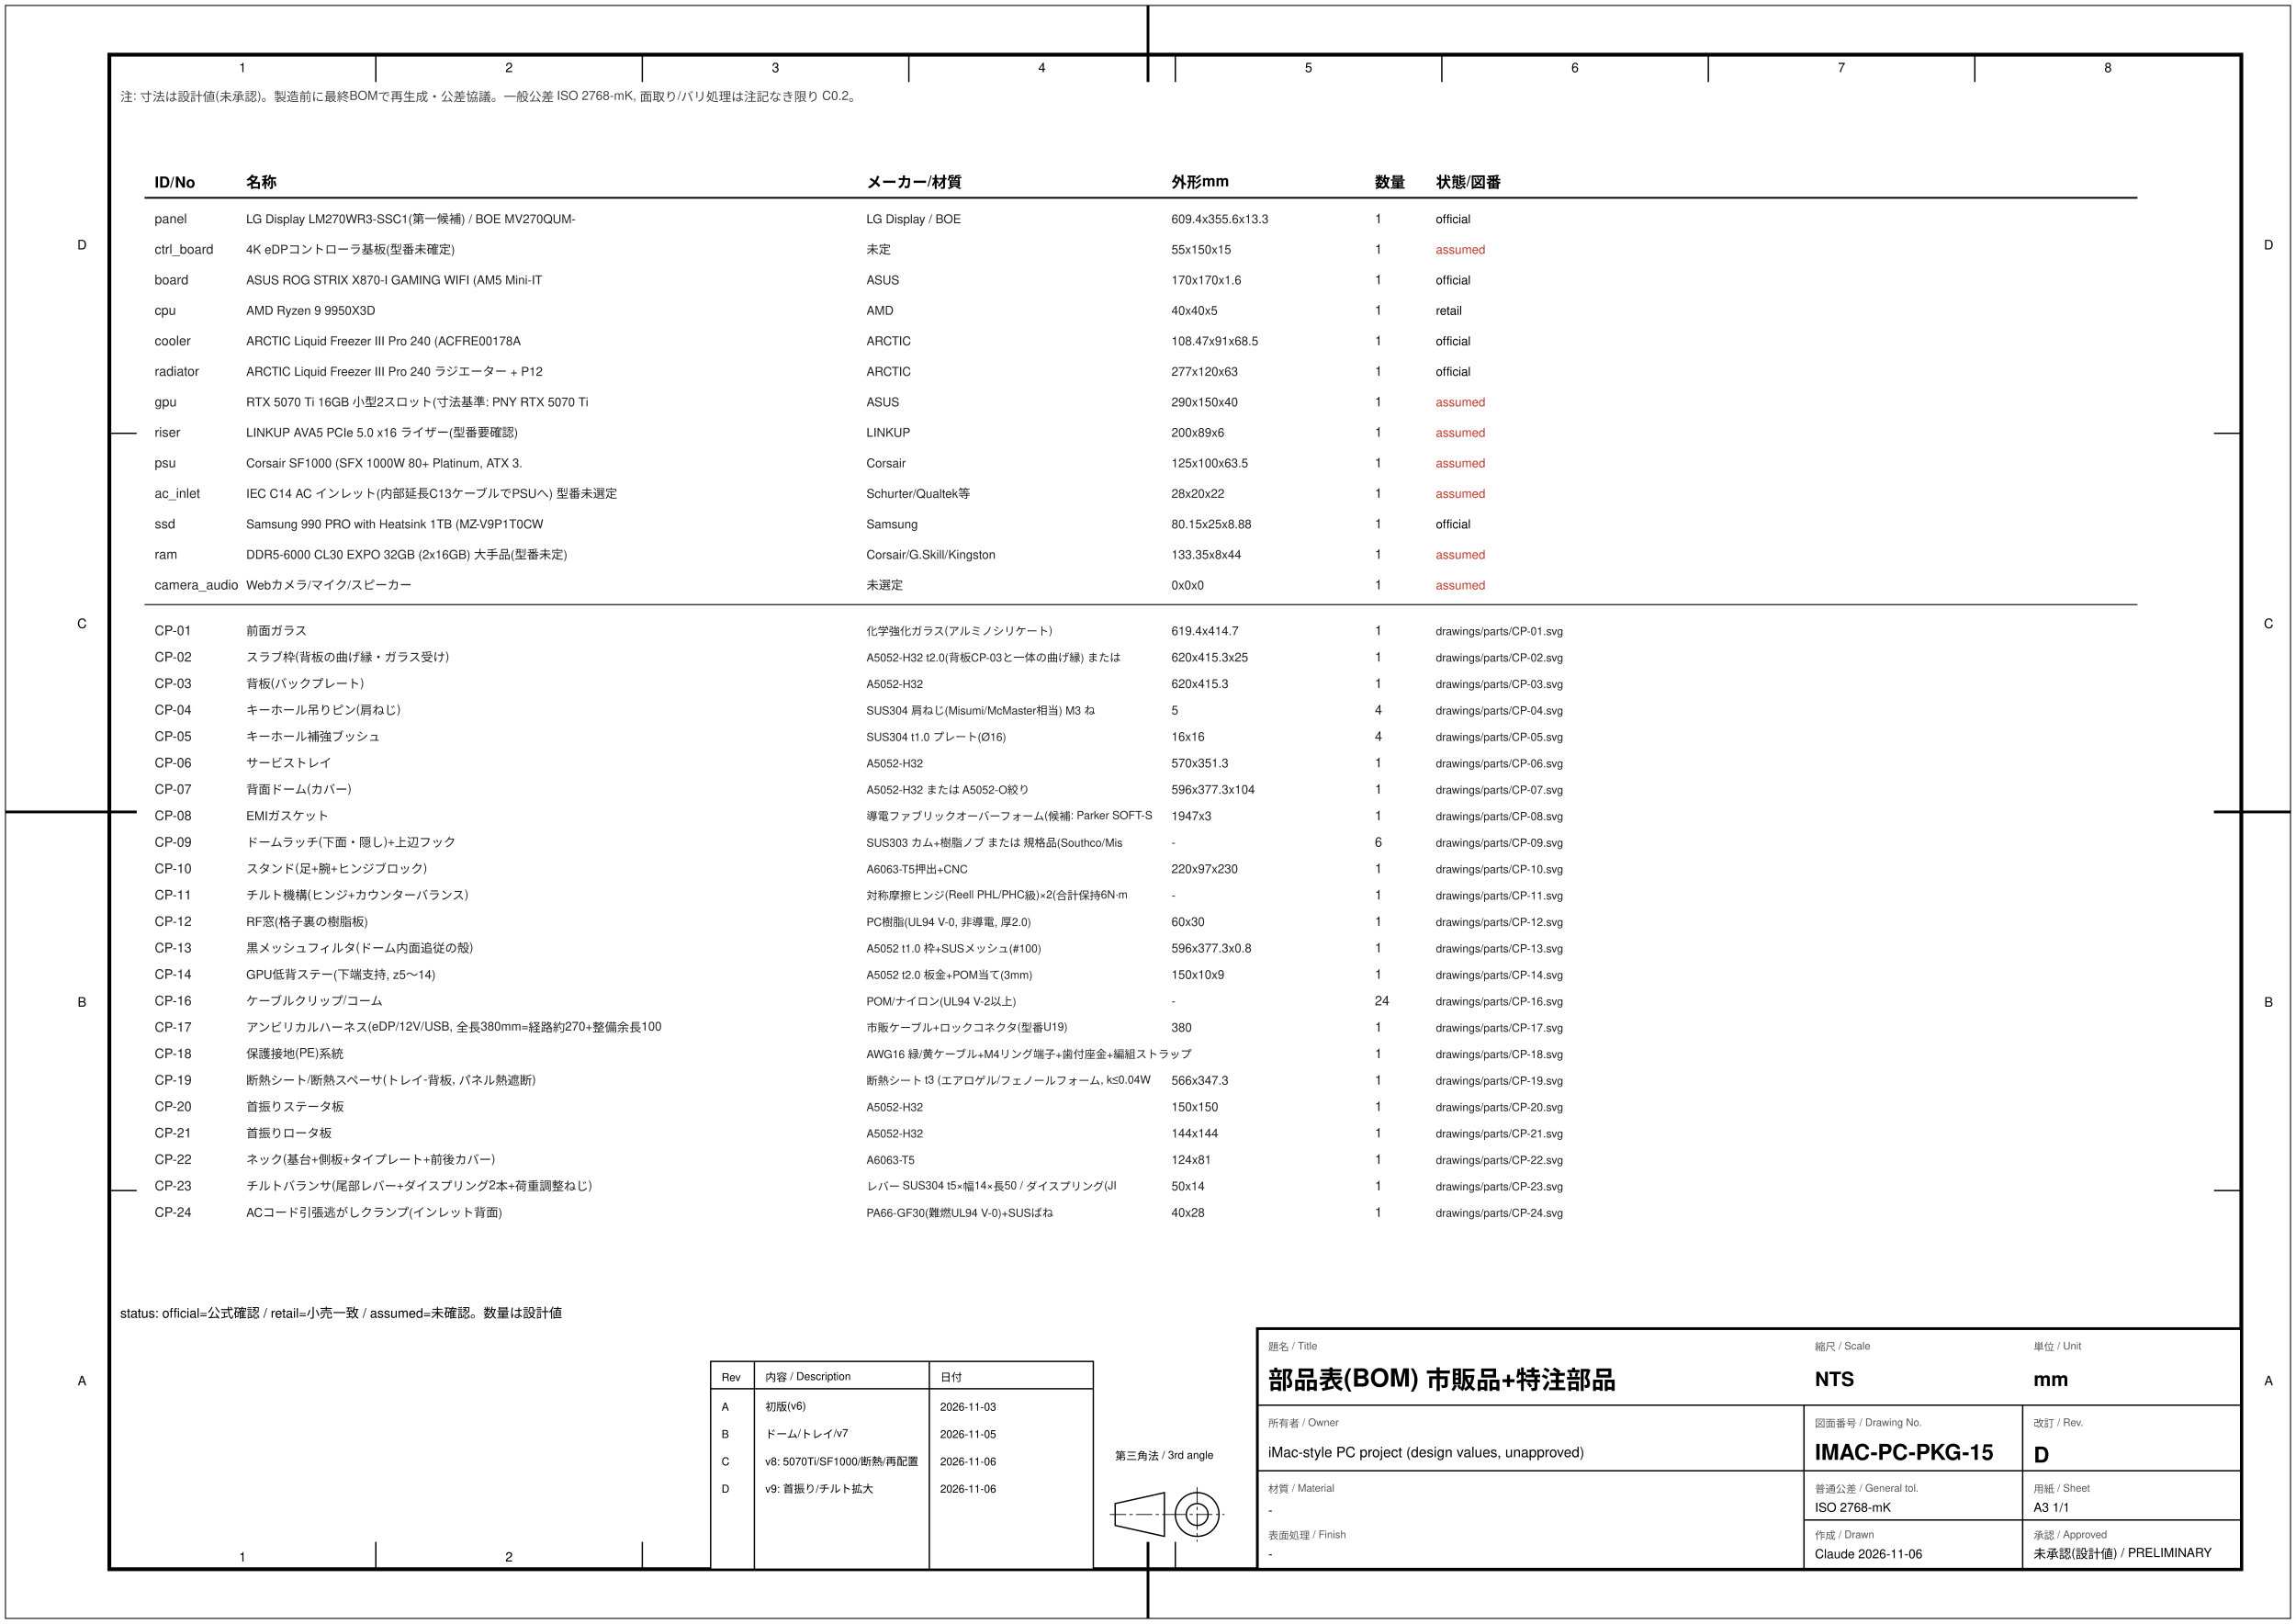
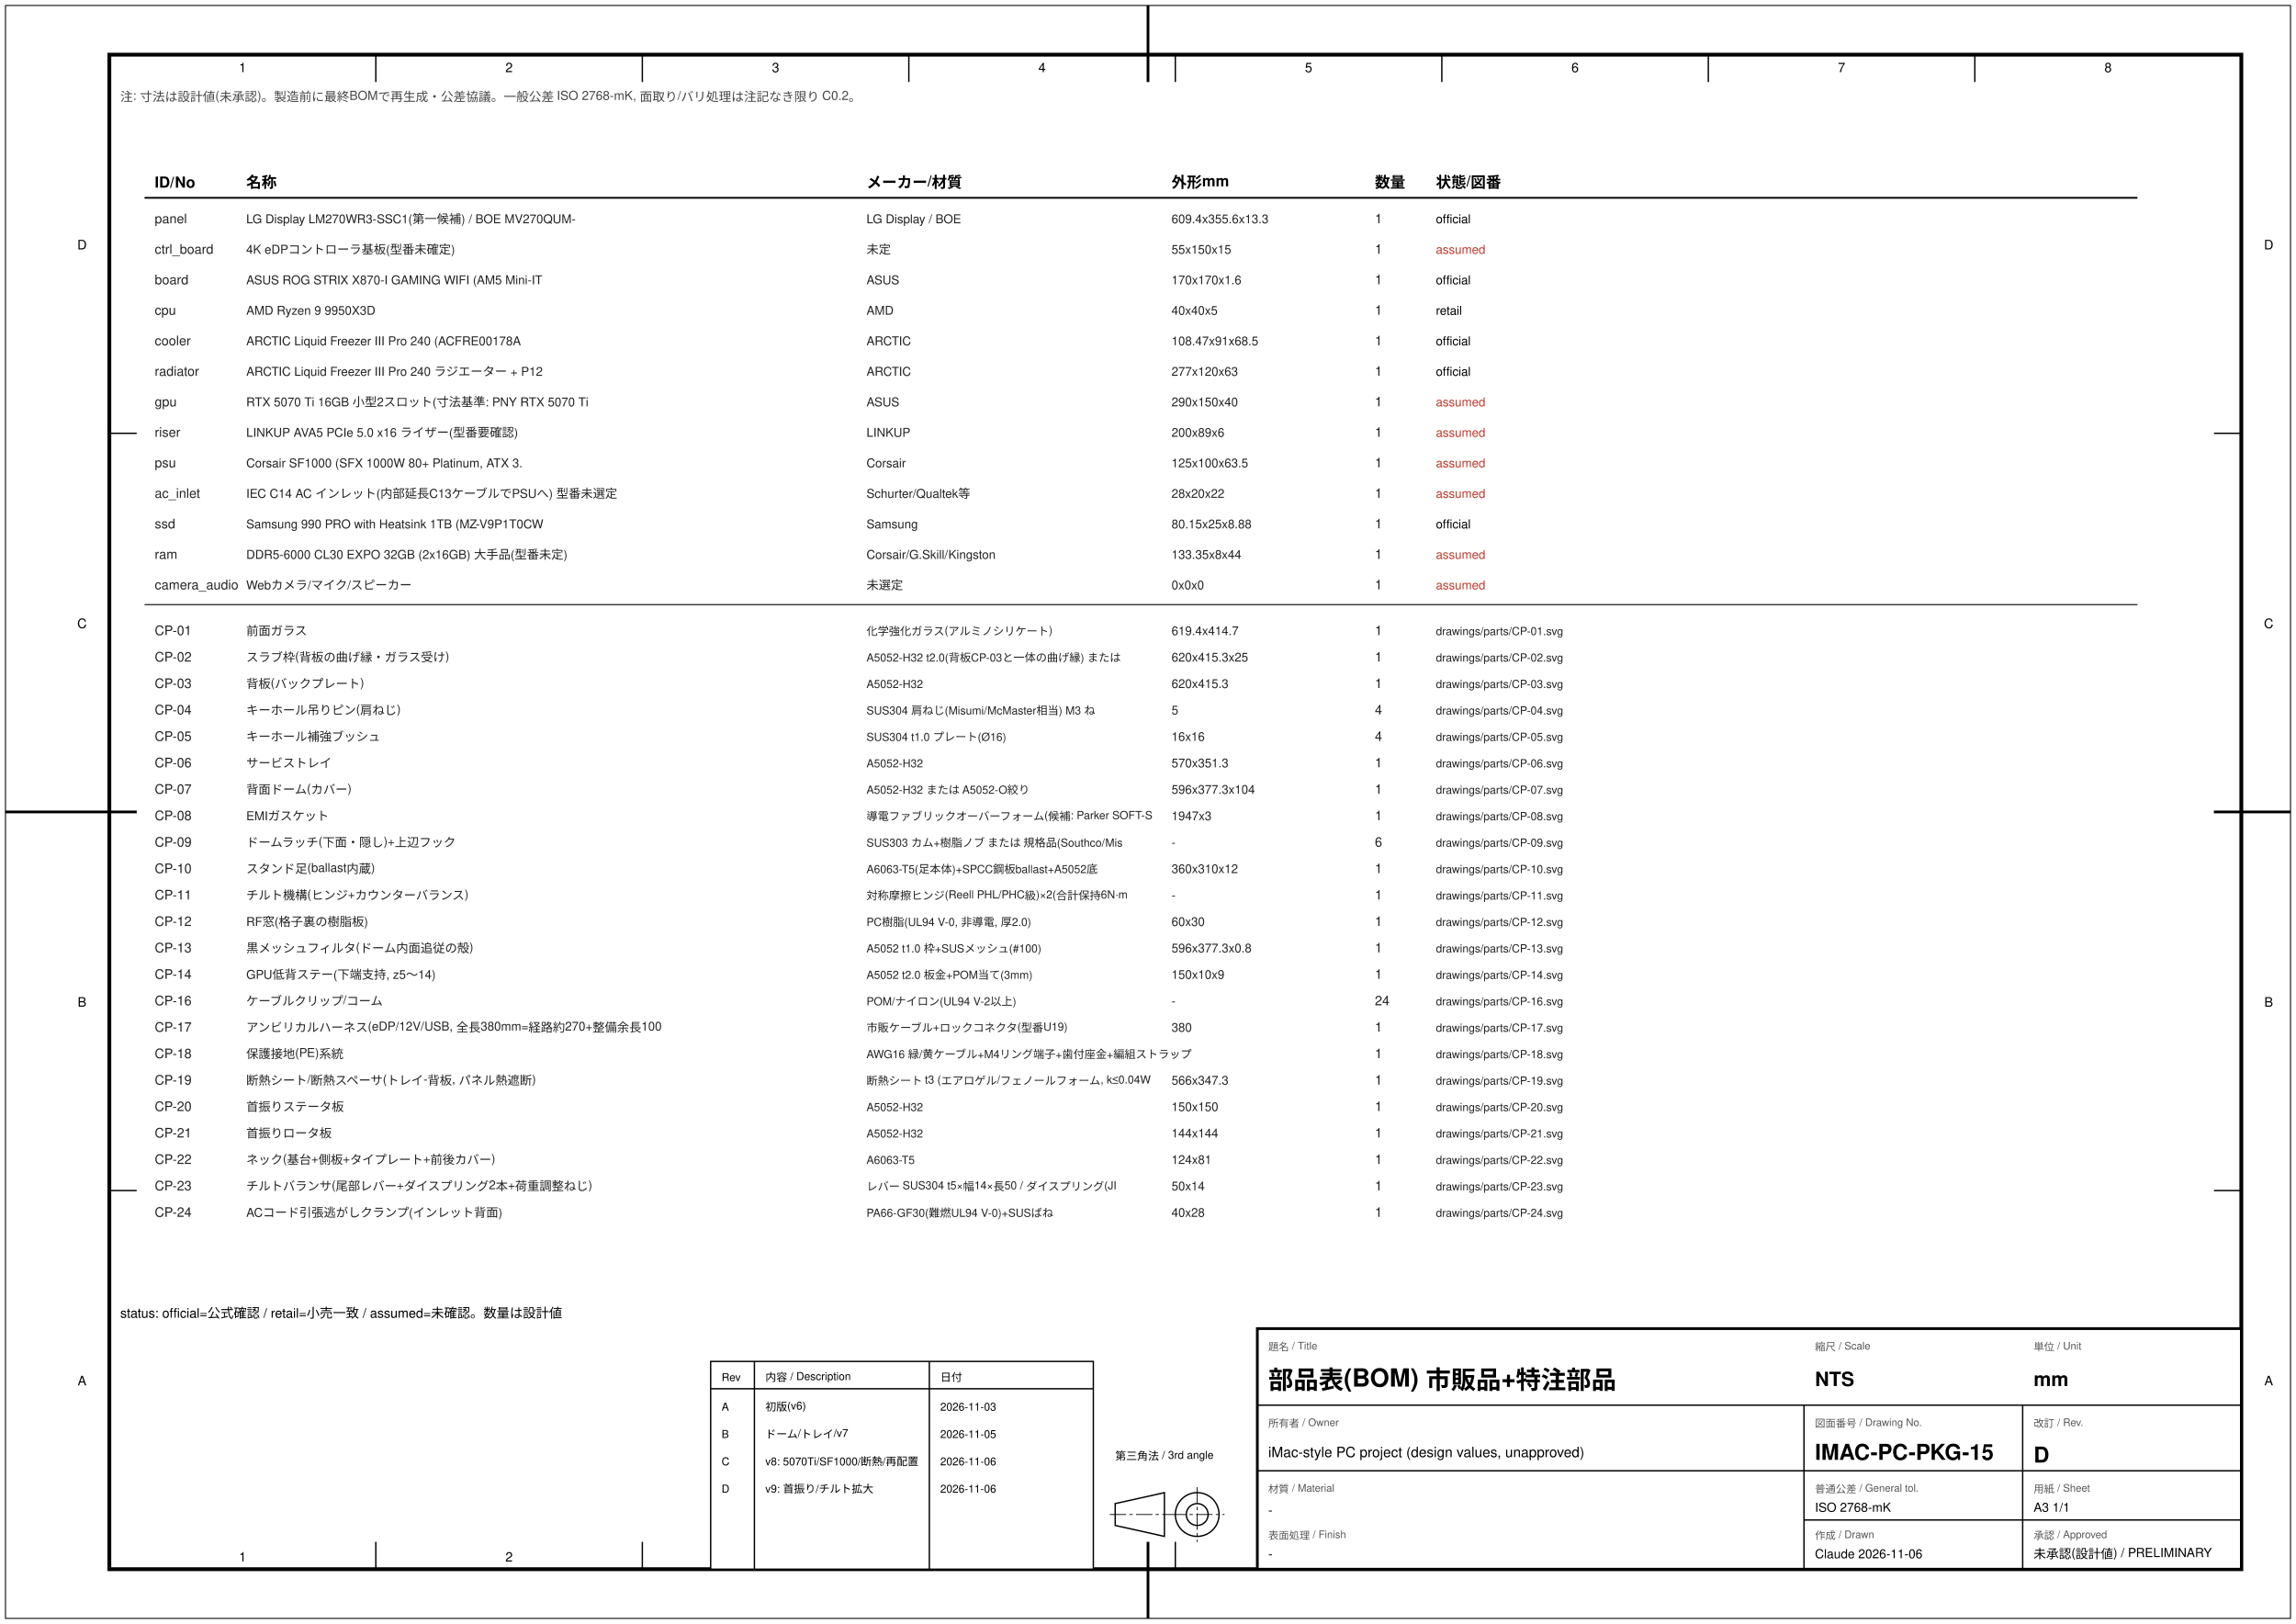
<svg xmlns="http://www.w3.org/2000/svg" viewBox="0 0 420 297" font-family="Helvetica,Arial,sans-serif">
  <defs>
    <marker id="ar" markerWidth="6" markerHeight="6" refX="5" refY="3" orient="auto">
      <path d="M0,0 L6,3 L0,6 z" fill="#222" />
    </marker>
    <marker id="ag" markerWidth="6" markerHeight="6" refX="5" refY="3" orient="auto">
      <path d="M0,0 L6,3 L0,6 z" fill="#1a7f37" />
    </marker>
  </defs>
  <rect width="100%" height="100%" fill="#fff" />
  <rect x="1" y="1" width="418" height="295" fill="none" stroke="#000" stroke-width=".18" />
  <rect x="20" y="10" width="390" height="277" fill="none" stroke="#000" stroke-width=".7" />
  <line x1="68.75" y1="10" x2="68.75" y2="15" stroke="#000" stroke-width="0.25" />
  <line x1="68.75" y1="287" x2="68.75" y2="282" stroke="#000" stroke-width="0.25" />
  <text x="44.38" y="13.20" font-size="2.4" text-anchor="middle" font-weight="normal" fill="#000">1</text>
  <text x="44.38" y="285.60" font-size="2.4" text-anchor="middle" font-weight="normal" fill="#000">1</text>
  <line x1="117.5" y1="10" x2="117.5" y2="15" stroke="#000" stroke-width="0.25" />
  <line x1="117.5" y1="287" x2="117.5" y2="282" stroke="#000" stroke-width="0.25" />
  <text x="93.12" y="13.20" font-size="2.4" text-anchor="middle" font-weight="normal" fill="#000">2</text>
  <text x="93.12" y="285.60" font-size="2.4" text-anchor="middle" font-weight="normal" fill="#000">2</text>
  <line x1="166.25" y1="10" x2="166.25" y2="15" stroke="#000" stroke-width="0.25" />
  <line x1="166.25" y1="287" x2="166.25" y2="282" stroke="#000" stroke-width="0.25" />
  <text x="141.88" y="13.20" font-size="2.4" text-anchor="middle" font-weight="normal" fill="#000">3</text>
  <text x="141.88" y="285.60" font-size="2.4" text-anchor="middle" font-weight="normal" fill="#000">3</text>
  <line x1="215.0" y1="10" x2="215.0" y2="15" stroke="#000" stroke-width="0.25" />
  <line x1="215.0" y1="287" x2="215.0" y2="282" stroke="#000" stroke-width="0.25" />
  <text x="190.62" y="13.20" font-size="2.4" text-anchor="middle" font-weight="normal" fill="#000">4</text>
  <text x="190.62" y="285.60" font-size="2.4" text-anchor="middle" font-weight="normal" fill="#000">4</text>
  <line x1="263.75" y1="10" x2="263.75" y2="15" stroke="#000" stroke-width="0.25" />
  <line x1="263.75" y1="287" x2="263.75" y2="282" stroke="#000" stroke-width="0.25" />
  <text x="239.38" y="13.20" font-size="2.4" text-anchor="middle" font-weight="normal" fill="#000">5</text>
  <text x="239.38" y="285.60" font-size="2.4" text-anchor="middle" font-weight="normal" fill="#000">5</text>
  <line x1="312.5" y1="10" x2="312.5" y2="15" stroke="#000" stroke-width="0.25" />
  <line x1="312.5" y1="287" x2="312.5" y2="282" stroke="#000" stroke-width="0.25" />
  <text x="288.12" y="13.20" font-size="2.4" text-anchor="middle" font-weight="normal" fill="#000">6</text>
  <text x="288.12" y="285.60" font-size="2.4" text-anchor="middle" font-weight="normal" fill="#000">6</text>
  <line x1="361.25" y1="10" x2="361.25" y2="15" stroke="#000" stroke-width="0.25" />
  <line x1="361.25" y1="287" x2="361.25" y2="282" stroke="#000" stroke-width="0.25" />
  <text x="336.88" y="13.20" font-size="2.4" text-anchor="middle" font-weight="normal" fill="#000">7</text>
  <text x="336.88" y="285.60" font-size="2.4" text-anchor="middle" font-weight="normal" fill="#000">7</text>
  <text x="385.62" y="13.20" font-size="2.4" text-anchor="middle" font-weight="normal" fill="#000">8</text>
  <text x="385.62" y="285.60" font-size="2.4" text-anchor="middle" font-weight="normal" fill="#000">8</text>
  <line x1="20" y1="79.25" x2="25" y2="79.25" stroke="#000" stroke-width="0.25" />
  <line x1="410" y1="79.25" x2="405" y2="79.25" stroke="#000" stroke-width="0.25" />
  <line x1="20" y1="148.5" x2="25" y2="148.5" stroke="#000" stroke-width="0.25" />
  <line x1="410" y1="148.5" x2="405" y2="148.5" stroke="#000" stroke-width="0.25" />
  <line x1="20" y1="217.75" x2="25" y2="217.75" stroke="#000" stroke-width="0.25" />
  <line x1="410" y1="217.75" x2="405" y2="217.75" stroke="#000" stroke-width="0.25" />
  <text x="15.00" y="45.62" font-size="2.4" text-anchor="middle" font-weight="normal" fill="#000">D</text>
  <text x="415.00" y="45.62" font-size="2.4" text-anchor="middle" font-weight="normal" fill="#000">D</text>
  <text x="15.00" y="114.88" font-size="2.4" text-anchor="middle" font-weight="normal" fill="#000">C</text>
  <text x="415.00" y="114.88" font-size="2.4" text-anchor="middle" font-weight="normal" fill="#000">C</text>
  <text x="15.00" y="184.12" font-size="2.4" text-anchor="middle" font-weight="normal" fill="#000">B</text>
  <text x="415.00" y="184.12" font-size="2.4" text-anchor="middle" font-weight="normal" fill="#000">B</text>
  <text x="15.00" y="253.38" font-size="2.4" text-anchor="middle" font-weight="normal" fill="#000">A</text>
  <text x="415.00" y="253.38" font-size="2.4" text-anchor="middle" font-weight="normal" fill="#000">A</text>
  <line x1="1" y1="148.5" x2="25" y2="148.5" stroke="#000" stroke-width="0.5" />
  <line x1="405" y1="148.5" x2="419" y2="148.5" stroke="#000" stroke-width="0.5" />
  <line x1="210.0" y1="1" x2="210.0" y2="15" stroke="#000" stroke-width="0.5" />
  <line x1="210.0" y1="282" x2="210.0" y2="296" stroke="#000" stroke-width="0.5" />
  <rect x="230" y="243" width="180" height="44" fill="#fff" stroke="#000" stroke-width=".5" />
  <line x1="230" y1="257" x2="410" y2="257" stroke="#000" stroke-width="0.25" />
  <line x1="230" y1="269" x2="410" y2="269" stroke="#000" stroke-width="0.25" />
  <line x1="330" y1="257" x2="330" y2="287" stroke="#000" stroke-width="0.25" />
  <line x1="370" y1="257" x2="370" y2="287" stroke="#000" stroke-width="0.25" />
  <line x1="330" y1="278" x2="410" y2="278" stroke="#000" stroke-width="0.25" />
  <text x="232.00" y="247.00" font-size="1.9" text-anchor="start" font-weight="normal" fill="#555">題名 / Title</text>
  <text x="232.00" y="254.00" font-size="4.6" text-anchor="start" font-weight="bold" fill="#000">部品表(BOM) 市販品+特注部品</text>
  <text x="232.00" y="261.00" font-size="1.9" text-anchor="start" font-weight="normal" fill="#555">所有者 / Owner</text>
  <text x="232.00" y="266.50" font-size="2.6" text-anchor="start" font-weight="normal" fill="#000">iMac-style PC project (design values, unapproved)</text>
  <text x="232.00" y="273.00" font-size="1.9" text-anchor="start" font-weight="normal" fill="#555">材質 / Material</text>
  <text x="232.00" y="277.00" font-size="2.3" text-anchor="start" font-weight="normal" fill="#000">-</text>
  <text x="232.00" y="281.50" font-size="1.9" text-anchor="start" font-weight="normal" fill="#555">表面処理 / Finish</text>
  <text x="232.00" y="285.00" font-size="2.3" text-anchor="start" font-weight="normal" fill="#000">-</text>
  <text x="332.00" y="261.00" font-size="1.9" text-anchor="start" font-weight="normal" fill="#555">図面番号 / Drawing No.</text>
  <text x="332.00" y="267.00" font-size="4.0" text-anchor="start" font-weight="bold" fill="#000">IMAC-PC-PKG-15</text>
  <text x="332.00" y="273.00" font-size="1.9" text-anchor="start" font-weight="normal" fill="#555">普通公差 / General tol.</text>
  <text x="332.00" y="276.50" font-size="2.3" text-anchor="start" font-weight="normal" fill="#000">ISO 2768-mK</text>
  <text x="372.00" y="261.00" font-size="1.9" text-anchor="start" font-weight="normal" fill="#555">改訂 / Rev.</text>
  <text x="372.00" y="267.50" font-size="4.0" text-anchor="start" font-weight="bold" fill="#000">D</text>
  <text x="372.00" y="273.00" font-size="1.9" text-anchor="start" font-weight="normal" fill="#555">用紙 / Sheet</text>
  <text x="372.00" y="276.50" font-size="2.3" text-anchor="start" font-weight="normal" fill="#000">A3  1/1</text>
  <text x="332.00" y="247.00" font-size="1.9" text-anchor="start" font-weight="normal" fill="#555">縮尺 / Scale</text>
  <text x="332.00" y="253.50" font-size="3.6" text-anchor="start" font-weight="bold" fill="#000">NTS</text>
  <text x="372.00" y="247.00" font-size="1.9" text-anchor="start" font-weight="normal" fill="#555">単位 / Unit</text>
  <text x="372.00" y="253.50" font-size="3.6" text-anchor="start" font-weight="bold" fill="#000">mm</text>
  <text x="332.00" y="281.50" font-size="1.9" text-anchor="start" font-weight="normal" fill="#555">作成 / Drawn</text>
  <text x="332.00" y="285.00" font-size="2.3" text-anchor="start" font-weight="normal" fill="#000">Claude 2026-11-06</text>
  <text x="372.00" y="281.50" font-size="1.9" text-anchor="start" font-weight="normal" fill="#555">承認 / Approved</text>
  <text x="372.00" y="285.00" font-size="2.3" text-anchor="start" font-weight="normal" fill="#000">未承認(設計値) / PRELIMINARY</text>
  <g transform="translate(204,273)" stroke="#000" stroke-width=".25" fill="none">
    <path d="M0,2 L9,0 L9,8 L0,6 Z" />
    <line x1="-1" y1="4" x2="10" y2="4" stroke="#000" stroke-width="0.15" stroke-dasharray="3,0.6,0.6,0.6" />
    <circle cx="15" cy="4" r="4" />
    <circle cx="15" cy="4" r="2" />
    <line x1="10" y1="4" x2="20" y2="4" stroke="#000" stroke-width="0.15" stroke-dasharray="3,0.6,0.6,0.6" />
    <line x1="15" y1="-1" x2="15" y2="9" stroke="#000" stroke-width="0.15" stroke-dasharray="3,0.6,0.6,0.6" />
  </g>
  <text x="204.00" y="267.00" font-size="2.0" text-anchor="start" font-weight="normal" fill="#000">第三角法 / 3rd angle</text>
  <rect x="130" y="249" width="70" height="38" fill="#fff" stroke="#000" stroke-width=".25" />
  <line x1="130" y1="254" x2="200" y2="254" stroke="#000" stroke-width="0.25" />
  <line x1="138" y1="249" x2="138" y2="287" stroke="#000" stroke-width="0.25" />
  <line x1="170" y1="249" x2="170" y2="287" stroke="#000" stroke-width="0.25" />
  <text x="132.00" y="252.60" font-size="2.0" text-anchor="start" font-weight="normal" fill="#000">Rev</text>
  <text x="140.00" y="252.60" font-size="2.0" text-anchor="start" font-weight="normal" fill="#000">内容 / Description</text>
  <text x="172.00" y="252.60" font-size="2.0" text-anchor="start" font-weight="normal" fill="#000">日付</text>
  <text x="132.00" y="258.00" font-size="2.0" text-anchor="start" font-weight="normal" fill="#000">A</text>
  <text x="140.00" y="258.00" font-size="2.0" text-anchor="start" font-weight="normal" fill="#000">初版(v6)</text>
  <text x="172.00" y="258.00" font-size="2.0" text-anchor="start" font-weight="normal" fill="#000">2026-11-03</text>
  <text x="132.00" y="263.00" font-size="2.0" text-anchor="start" font-weight="normal" fill="#000">B</text>
  <text x="140.00" y="263.00" font-size="2.0" text-anchor="start" font-weight="normal" fill="#000">ドーム/トレイ/v7</text>
  <text x="172.00" y="263.00" font-size="2.0" text-anchor="start" font-weight="normal" fill="#000">2026-11-05</text>
  <text x="132.00" y="268.00" font-size="2.0" text-anchor="start" font-weight="normal" fill="#000">C</text>
  <text x="140.00" y="268.00" font-size="2.0" text-anchor="start" font-weight="normal" fill="#000">v8: 5070Ti/SF1000/断熱/再配置</text>
  <text x="172.00" y="268.00" font-size="2.0" text-anchor="start" font-weight="normal" fill="#000">2026-11-06</text>
  <text x="132.00" y="273.00" font-size="2.0" text-anchor="start" font-weight="normal" fill="#000">D</text>
  <text x="140.00" y="273.00" font-size="2.0" text-anchor="start" font-weight="normal" fill="#000">v9: 首振り/チルト拡大</text>
  <text x="172.00" y="273.00" font-size="2.0" text-anchor="start" font-weight="normal" fill="#000">2026-11-06</text>
  <text x="22.00" y="241.00" font-size="2.4" text-anchor="start" font-weight="normal" fill="#000">status: official=公式確認 / retail=小売一致 / assumed=未確認。数量は設計値</text>
  <text x="22.00" y="18.50" font-size="2.3" text-anchor="start" font-weight="normal" fill="#444">注: 寸法は設計値(未承認)。製造前に最終BOMで再生成・公差協議。一般公差 ISO 2768-mK, 面取り/バリ処理は注記なき限り C0.2。</text>
  <g transform="translate(19,12) scale(0.93)">
    <text x="10.0" y="24.0" font-size="3.0" text-anchor="start" fill="#000" font-weight="bold">ID/No</text>
    <text x="28.0" y="24.0" font-size="3.0" text-anchor="start" fill="#000" font-weight="bold">名称</text>
    <text x="150.0" y="24.0" font-size="3.0" text-anchor="start" fill="#000" font-weight="bold">メーカー/材質</text>
    <text x="210.0" y="24.0" font-size="3.0" text-anchor="start" fill="#000" font-weight="bold">外形mm</text>
    <text x="250.0" y="24.0" font-size="3.0" text-anchor="start" fill="#000" font-weight="bold">数量</text>
    <text x="262.0" y="24.0" font-size="3.0" text-anchor="start" fill="#000" font-weight="bold">状態/図番</text>
    <line x1="8.00" y1="26.00" x2="400.00" y2="26.00" stroke="#000" stroke-width="0.35" />
    <text x="10.0" y="31.0" font-size="2.6" text-anchor="start" fill="#222">panel</text>
    <text x="28.0" y="31.0" font-size="2.4" text-anchor="start" fill="#222">LG Display LM270WR3-SSC1(第一候補) / BOE MV270QUM-</text>
    <text x="150.0" y="31.0" font-size="2.4" text-anchor="start" fill="#222">LG Display / BOE</text>
    <text x="210.0" y="31.0" font-size="2.4" text-anchor="start" fill="#222">609.4x355.6x13.3</text>
    <text x="250.0" y="31.0" font-size="2.6" text-anchor="start" fill="#222">1</text>
    <text x="262.0" y="31.0" font-size="2.4" text-anchor="start" fill="#000">official</text>
    <text x="10.0" y="37.0" font-size="2.6" text-anchor="start" fill="#222">ctrl_board</text>
    <text x="28.0" y="37.0" font-size="2.4" text-anchor="start" fill="#222">4K eDPコントローラ基板(型番未確定)</text>
    <text x="150.0" y="37.0" font-size="2.4" text-anchor="start" fill="#222">未定</text>
    <text x="210.0" y="37.0" font-size="2.4" text-anchor="start" fill="#222">55x150x15</text>
    <text x="250.0" y="37.0" font-size="2.6" text-anchor="start" fill="#222">1</text>
    <text x="262.0" y="37.0" font-size="2.4" text-anchor="start" fill="#c0392b">assumed</text>
    <text x="10.0" y="43.0" font-size="2.6" text-anchor="start" fill="#222">board</text>
    <text x="28.0" y="43.0" font-size="2.4" text-anchor="start" fill="#222">ASUS ROG STRIX X870-I GAMING WIFI (AM5 Mini-IT</text>
    <text x="150.0" y="43.0" font-size="2.4" text-anchor="start" fill="#222">ASUS</text>
    <text x="210.0" y="43.0" font-size="2.4" text-anchor="start" fill="#222">170x170x1.6</text>
    <text x="250.0" y="43.0" font-size="2.6" text-anchor="start" fill="#222">1</text>
    <text x="262.0" y="43.0" font-size="2.4" text-anchor="start" fill="#000">official</text>
    <text x="10.0" y="49.0" font-size="2.6" text-anchor="start" fill="#222">cpu</text>
    <text x="28.0" y="49.0" font-size="2.4" text-anchor="start" fill="#222">AMD Ryzen 9 9950X3D</text>
    <text x="150.0" y="49.0" font-size="2.4" text-anchor="start" fill="#222">AMD</text>
    <text x="210.0" y="49.0" font-size="2.4" text-anchor="start" fill="#222">40x40x5</text>
    <text x="250.0" y="49.0" font-size="2.6" text-anchor="start" fill="#222">1</text>
    <text x="262.0" y="49.0" font-size="2.4" text-anchor="start" fill="#000">retail</text>
    <text x="10.0" y="55.0" font-size="2.6" text-anchor="start" fill="#222">cooler</text>
    <text x="28.0" y="55.0" font-size="2.4" text-anchor="start" fill="#222">ARCTIC Liquid Freezer III Pro 240 (ACFRE00178A</text>
    <text x="150.0" y="55.0" font-size="2.4" text-anchor="start" fill="#222">ARCTIC</text>
    <text x="210.0" y="55.0" font-size="2.4" text-anchor="start" fill="#222">108.47x91x68.5</text>
    <text x="250.0" y="55.0" font-size="2.6" text-anchor="start" fill="#222">1</text>
    <text x="262.0" y="55.0" font-size="2.4" text-anchor="start" fill="#000">official</text>
    <text x="10.0" y="61.0" font-size="2.6" text-anchor="start" fill="#222">radiator</text>
    <text x="28.0" y="61.0" font-size="2.4" text-anchor="start" fill="#222">ARCTIC Liquid Freezer III Pro 240 ラジエーター + P12</text>
    <text x="150.0" y="61.0" font-size="2.4" text-anchor="start" fill="#222">ARCTIC</text>
    <text x="210.0" y="61.0" font-size="2.4" text-anchor="start" fill="#222">277x120x63</text>
    <text x="250.0" y="61.0" font-size="2.6" text-anchor="start" fill="#222">1</text>
    <text x="262.0" y="61.0" font-size="2.4" text-anchor="start" fill="#000">official</text>
    <text x="10.0" y="67.0" font-size="2.6" text-anchor="start" fill="#222">gpu</text>
    <text x="28.0" y="67.0" font-size="2.4" text-anchor="start" fill="#222">RTX 5070 Ti 16GB 小型2スロット(寸法基準: PNY RTX 5070 Ti</text>
    <text x="150.0" y="67.0" font-size="2.4" text-anchor="start" fill="#222">ASUS</text>
    <text x="210.0" y="67.0" font-size="2.4" text-anchor="start" fill="#222">290x150x40</text>
    <text x="250.0" y="67.0" font-size="2.6" text-anchor="start" fill="#222">1</text>
    <text x="262.0" y="67.0" font-size="2.4" text-anchor="start" fill="#c0392b">assumed</text>
    <text x="10.0" y="73.0" font-size="2.6" text-anchor="start" fill="#222">riser</text>
    <text x="28.0" y="73.0" font-size="2.4" text-anchor="start" fill="#222">LINKUP AVA5 PCIe 5.0 x16 ライザー(型番要確認)</text>
    <text x="150.0" y="73.0" font-size="2.4" text-anchor="start" fill="#222">LINKUP</text>
    <text x="210.0" y="73.0" font-size="2.4" text-anchor="start" fill="#222">200x89x6</text>
    <text x="250.0" y="73.0" font-size="2.6" text-anchor="start" fill="#222">1</text>
    <text x="262.0" y="73.0" font-size="2.4" text-anchor="start" fill="#c0392b">assumed</text>
    <text x="10.0" y="79.0" font-size="2.6" text-anchor="start" fill="#222">psu</text>
    <text x="28.0" y="79.0" font-size="2.4" text-anchor="start" fill="#222">Corsair SF1000 (SFX 1000W 80+ Platinum, ATX 3.</text>
    <text x="150.0" y="79.0" font-size="2.4" text-anchor="start" fill="#222">Corsair</text>
    <text x="210.0" y="79.0" font-size="2.4" text-anchor="start" fill="#222">125x100x63.5</text>
    <text x="250.0" y="79.0" font-size="2.6" text-anchor="start" fill="#222">1</text>
    <text x="262.0" y="79.0" font-size="2.4" text-anchor="start" fill="#c0392b">assumed</text>
    <text x="10.0" y="85.0" font-size="2.6" text-anchor="start" fill="#222">ac_inlet</text>
    <text x="28.0" y="85.0" font-size="2.4" text-anchor="start" fill="#222">IEC C14 AC インレット(内部延長C13ケーブルでPSUへ) 型番未選定</text>
    <text x="150.0" y="85.0" font-size="2.4" text-anchor="start" fill="#222">Schurter/Qualtek等</text>
    <text x="210.0" y="85.0" font-size="2.4" text-anchor="start" fill="#222">28x20x22</text>
    <text x="250.0" y="85.0" font-size="2.6" text-anchor="start" fill="#222">1</text>
    <text x="262.0" y="85.0" font-size="2.4" text-anchor="start" fill="#c0392b">assumed</text>
    <text x="10.0" y="91.0" font-size="2.6" text-anchor="start" fill="#222">ssd</text>
    <text x="28.0" y="91.0" font-size="2.4" text-anchor="start" fill="#222">Samsung 990 PRO with Heatsink 1TB (MZ-V9P1T0CW</text>
    <text x="150.0" y="91.0" font-size="2.4" text-anchor="start" fill="#222">Samsung</text>
    <text x="210.0" y="91.0" font-size="2.4" text-anchor="start" fill="#222">80.15x25x8.88</text>
    <text x="250.0" y="91.0" font-size="2.6" text-anchor="start" fill="#222">1</text>
    <text x="262.0" y="91.0" font-size="2.4" text-anchor="start" fill="#000">official</text>
    <text x="10.0" y="97.0" font-size="2.6" text-anchor="start" fill="#222">ram</text>
    <text x="28.0" y="97.0" font-size="2.4" text-anchor="start" fill="#222">DDR5-6000 CL30 EXPO 32GB (2x16GB) 大手品(型番未定)</text>
    <text x="150.0" y="97.0" font-size="2.4" text-anchor="start" fill="#222">Corsair/G.Skill/Kingston</text>
    <text x="210.0" y="97.0" font-size="2.4" text-anchor="start" fill="#222">133.35x8x44</text>
    <text x="250.0" y="97.0" font-size="2.6" text-anchor="start" fill="#222">1</text>
    <text x="262.0" y="97.0" font-size="2.4" text-anchor="start" fill="#c0392b">assumed</text>
    <text x="10.0" y="103.0" font-size="2.6" text-anchor="start" fill="#222">camera_audio</text>
    <text x="28.0" y="103.0" font-size="2.4" text-anchor="start" fill="#222">Webカメラ/マイク/スピーカー</text>
    <text x="150.0" y="103.0" font-size="2.4" text-anchor="start" fill="#222">未選定</text>
    <text x="210.0" y="103.0" font-size="2.4" text-anchor="start" fill="#222">0x0x0</text>
    <text x="250.0" y="103.0" font-size="2.6" text-anchor="start" fill="#222">1</text>
    <text x="262.0" y="103.0" font-size="2.4" text-anchor="start" fill="#c0392b">assumed</text>
    <line x1="8.00" y1="106.00" x2="400.00" y2="106.00" stroke="#000" stroke-width="0.2" />
    <text x="10.0" y="112.0" font-size="2.6" text-anchor="start" fill="#222">CP-01</text>
    <text x="28.0" y="112.0" font-size="2.4" text-anchor="start" fill="#222">前面ガラス</text>
    <text x="150.0" y="112.0" font-size="2.2" text-anchor="start" fill="#222">化学強化ガラス(アルミノシリケート)</text>
    <text x="210.0" y="112.0" font-size="2.4" text-anchor="start" fill="#222">619.4x414.7</text>
    <text x="250.0" y="112.0" font-size="2.6" text-anchor="start" fill="#222">1</text>
    <text x="262.0" y="112.0" font-size="2.2" text-anchor="start" fill="#222">drawings/parts/CP-01.svg</text>
    <text x="10.0" y="117.2" font-size="2.6" text-anchor="start" fill="#222">CP-02</text>
    <text x="28.0" y="117.2" font-size="2.4" text-anchor="start" fill="#222">スラブ枠(背板の曲げ縁・ガラス受け)</text>
    <text x="150.0" y="117.2" font-size="2.2" text-anchor="start" fill="#222">A5052-H32 t2.0(背板CP-03と一体の曲げ縁) または</text>
    <text x="210.0" y="117.2" font-size="2.4" text-anchor="start" fill="#222">620x415.3x25</text>
    <text x="250.0" y="117.2" font-size="2.6" text-anchor="start" fill="#222">1</text>
    <text x="262.0" y="117.2" font-size="2.2" text-anchor="start" fill="#222">drawings/parts/CP-02.svg</text>
    <text x="10.0" y="122.4" font-size="2.6" text-anchor="start" fill="#222">CP-03</text>
    <text x="28.0" y="122.4" font-size="2.4" text-anchor="start" fill="#222">背板(バックプレート)</text>
    <text x="150.0" y="122.4" font-size="2.2" text-anchor="start" fill="#222">A5052-H32</text>
    <text x="210.0" y="122.4" font-size="2.4" text-anchor="start" fill="#222">620x415.3</text>
    <text x="250.0" y="122.4" font-size="2.6" text-anchor="start" fill="#222">1</text>
    <text x="262.0" y="122.4" font-size="2.2" text-anchor="start" fill="#222">drawings/parts/CP-03.svg</text>
    <text x="10.0" y="127.6" font-size="2.6" text-anchor="start" fill="#222">CP-04</text>
    <text x="28.0" y="127.6" font-size="2.4" text-anchor="start" fill="#222">キーホール吊りピン(肩ねじ)</text>
    <text x="150.0" y="127.6" font-size="2.2" text-anchor="start" fill="#222">SUS304 肩ねじ(Misumi/McMaster相当) M3 ね</text>
    <text x="210.0" y="127.6" font-size="2.4" text-anchor="start" fill="#222">5</text>
    <text x="250.0" y="127.6" font-size="2.6" text-anchor="start" fill="#222">4</text>
    <text x="262.0" y="127.6" font-size="2.2" text-anchor="start" fill="#222">drawings/parts/CP-04.svg</text>
    <text x="10.0" y="132.8" font-size="2.6" text-anchor="start" fill="#222">CP-05</text>
    <text x="28.0" y="132.8" font-size="2.4" text-anchor="start" fill="#222">キーホール補強ブッシュ</text>
    <text x="150.0" y="132.8" font-size="2.2" text-anchor="start" fill="#222">SUS304 t1.0 プレート(Ø16)</text>
    <text x="210.0" y="132.8" font-size="2.4" text-anchor="start" fill="#222">16x16</text>
    <text x="250.0" y="132.8" font-size="2.6" text-anchor="start" fill="#222">4</text>
    <text x="262.0" y="132.8" font-size="2.2" text-anchor="start" fill="#222">drawings/parts/CP-05.svg</text>
    <text x="10.0" y="138.0" font-size="2.6" text-anchor="start" fill="#222">CP-06</text>
    <text x="28.0" y="138.0" font-size="2.4" text-anchor="start" fill="#222">サービストレイ</text>
    <text x="150.0" y="138.0" font-size="2.2" text-anchor="start" fill="#222">A5052-H32</text>
    <text x="210.0" y="138.0" font-size="2.4" text-anchor="start" fill="#222">570x351.3</text>
    <text x="250.0" y="138.0" font-size="2.6" text-anchor="start" fill="#222">1</text>
    <text x="262.0" y="138.0" font-size="2.2" text-anchor="start" fill="#222">drawings/parts/CP-06.svg</text>
    <text x="10.0" y="143.2" font-size="2.6" text-anchor="start" fill="#222">CP-07</text>
    <text x="28.0" y="143.2" font-size="2.4" text-anchor="start" fill="#222">背面ドーム(カバー)</text>
    <text x="150.0" y="143.2" font-size="2.2" text-anchor="start" fill="#222">A5052-H32 または A5052-O絞り</text>
    <text x="210.0" y="143.2" font-size="2.4" text-anchor="start" fill="#222">596x377.3x104</text>
    <text x="250.0" y="143.2" font-size="2.6" text-anchor="start" fill="#222">1</text>
    <text x="262.0" y="143.2" font-size="2.2" text-anchor="start" fill="#222">drawings/parts/CP-07.svg</text>
    <text x="10.0" y="148.4" font-size="2.6" text-anchor="start" fill="#222">CP-08</text>
    <text x="28.0" y="148.4" font-size="2.4" text-anchor="start" fill="#222">EMIガスケット</text>
    <text x="150.0" y="148.4" font-size="2.2" text-anchor="start" fill="#222">導電ファブリックオーバーフォーム(候補: Parker SOFT-S</text>
    <text x="210.0" y="148.4" font-size="2.4" text-anchor="start" fill="#222">1947x3</text>
    <text x="250.0" y="148.4" font-size="2.6" text-anchor="start" fill="#222">1</text>
    <text x="262.0" y="148.4" font-size="2.2" text-anchor="start" fill="#222">drawings/parts/CP-08.svg</text>
    <text x="10.0" y="153.6" font-size="2.6" text-anchor="start" fill="#222">CP-09</text>
    <text x="28.0" y="153.6" font-size="2.4" text-anchor="start" fill="#222">ドームラッチ(下面・隠し)+上辺フック</text>
    <text x="150.0" y="153.6" font-size="2.2" text-anchor="start" fill="#222">SUS303 カム+樹脂ノブ または 規格品(Southco/Mis</text>
    <text x="210.0" y="153.6" font-size="2.4" text-anchor="start" fill="#222">-</text>
    <text x="250.0" y="153.6" font-size="2.6" text-anchor="start" fill="#222">6</text>
    <text x="262.0" y="153.6" font-size="2.2" text-anchor="start" fill="#222">drawings/parts/CP-09.svg</text>
    <text x="10.0" y="158.8" font-size="2.6" text-anchor="start" fill="#222">CP-10</text>
-     <text x="28.0" y="158.8" font-size="2.4" text-anchor="start" fill="#222">スタンド(足+腕+ヒンジブロック)</text>
-     <text x="150.0" y="158.8" font-size="2.2" text-anchor="start" fill="#222">A6063-T5押出+CNC</text>
-     <text x="210.0" y="158.8" font-size="2.4" text-anchor="start" fill="#222">220x97x230</text>
+     <text x="28.0" y="158.8" font-size="2.4" text-anchor="start" fill="#222">スタンド足(ballast内蔵)</text>
+     <text x="150.0" y="158.8" font-size="2.2" text-anchor="start" fill="#222">A6063-T5(足本体)+SPCC鋼板ballast+A5052底</text>
+     <text x="210.0" y="158.8" font-size="2.4" text-anchor="start" fill="#222">360x310x12</text>
    <text x="250.0" y="158.8" font-size="2.6" text-anchor="start" fill="#222">1</text>
    <text x="262.0" y="158.8" font-size="2.2" text-anchor="start" fill="#222">drawings/parts/CP-10.svg</text>
    <text x="10.0" y="164.0" font-size="2.6" text-anchor="start" fill="#222">CP-11</text>
    <text x="28.0" y="164.0" font-size="2.4" text-anchor="start" fill="#222">チルト機構(ヒンジ+カウンターバランス)</text>
    <text x="150.0" y="164.0" font-size="2.2" text-anchor="start" fill="#222">対称摩擦ヒンジ(Reell PHL/PHC級)×2(合計保持6N·m</text>
    <text x="210.0" y="164.0" font-size="2.4" text-anchor="start" fill="#222">-</text>
    <text x="250.0" y="164.0" font-size="2.6" text-anchor="start" fill="#222">1</text>
    <text x="262.0" y="164.0" font-size="2.2" text-anchor="start" fill="#222">drawings/parts/CP-11.svg</text>
    <text x="10.0" y="169.2" font-size="2.6" text-anchor="start" fill="#222">CP-12</text>
    <text x="28.0" y="169.2" font-size="2.4" text-anchor="start" fill="#222">RF窓(格子裏の樹脂板)</text>
    <text x="150.0" y="169.2" font-size="2.2" text-anchor="start" fill="#222">PC樹脂(UL94 V-0, 非導電, 厚2.0)</text>
    <text x="210.0" y="169.2" font-size="2.4" text-anchor="start" fill="#222">60x30</text>
    <text x="250.0" y="169.2" font-size="2.6" text-anchor="start" fill="#222">1</text>
    <text x="262.0" y="169.2" font-size="2.2" text-anchor="start" fill="#222">drawings/parts/CP-12.svg</text>
    <text x="10.0" y="174.4" font-size="2.6" text-anchor="start" fill="#222">CP-13</text>
    <text x="28.0" y="174.4" font-size="2.4" text-anchor="start" fill="#222">黒メッシュフィルタ(ドーム内面追従の殻)</text>
    <text x="150.0" y="174.4" font-size="2.2" text-anchor="start" fill="#222">A5052 t1.0 枠+SUSメッシュ(#100)</text>
    <text x="210.0" y="174.4" font-size="2.4" text-anchor="start" fill="#222">596x377.3x0.8</text>
    <text x="250.0" y="174.4" font-size="2.6" text-anchor="start" fill="#222">1</text>
    <text x="262.0" y="174.4" font-size="2.2" text-anchor="start" fill="#222">drawings/parts/CP-13.svg</text>
    <text x="10.0" y="179.6" font-size="2.6" text-anchor="start" fill="#222">CP-14</text>
    <text x="28.0" y="179.6" font-size="2.4" text-anchor="start" fill="#222">GPU低背ステー(下端支持, z5〜14)</text>
    <text x="150.0" y="179.6" font-size="2.2" text-anchor="start" fill="#222">A5052 t2.0 板金+POM当て(3mm)</text>
    <text x="210.0" y="179.6" font-size="2.4" text-anchor="start" fill="#222">150x10x9</text>
    <text x="250.0" y="179.6" font-size="2.6" text-anchor="start" fill="#222">1</text>
    <text x="262.0" y="179.6" font-size="2.2" text-anchor="start" fill="#222">drawings/parts/CP-14.svg</text>
    <text x="10.0" y="184.8" font-size="2.6" text-anchor="start" fill="#222">CP-16</text>
    <text x="28.0" y="184.8" font-size="2.4" text-anchor="start" fill="#222">ケーブルクリップ/コーム</text>
    <text x="150.0" y="184.8" font-size="2.2" text-anchor="start" fill="#222">POM/ナイロン(UL94 V-2以上)</text>
    <text x="210.0" y="184.8" font-size="2.4" text-anchor="start" fill="#222">-</text>
    <text x="250.0" y="184.8" font-size="2.6" text-anchor="start" fill="#222">24</text>
    <text x="262.0" y="184.8" font-size="2.2" text-anchor="start" fill="#222">drawings/parts/CP-16.svg</text>
    <text x="10.0" y="190.0" font-size="2.6" text-anchor="start" fill="#222">CP-17</text>
    <text x="28.0" y="190.0" font-size="2.4" text-anchor="start" fill="#222">アンビリカルハーネス(eDP/12V/USB, 全長380mm=経路約270+整備余長100</text>
    <text x="150.0" y="190.0" font-size="2.2" text-anchor="start" fill="#222">市販ケーブル+ロックコネクタ(型番U19)</text>
    <text x="210.0" y="190.0" font-size="2.4" text-anchor="start" fill="#222">380</text>
    <text x="250.0" y="190.0" font-size="2.6" text-anchor="start" fill="#222">1</text>
    <text x="262.0" y="190.0" font-size="2.2" text-anchor="start" fill="#222">drawings/parts/CP-17.svg</text>
    <text x="10.0" y="195.2" font-size="2.6" text-anchor="start" fill="#222">CP-18</text>
    <text x="28.0" y="195.2" font-size="2.4" text-anchor="start" fill="#222">保護接地(PE)系統</text>
    <text x="150.0" y="195.2" font-size="2.2" text-anchor="start" fill="#222">AWG16 緑/黄ケーブル+M4リング端子+歯付座金+編組ストラップ</text>
    <text x="210.0" y="195.2" font-size="2.4" text-anchor="start" fill="#222">-</text>
    <text x="250.0" y="195.2" font-size="2.6" text-anchor="start" fill="#222">1</text>
    <text x="262.0" y="195.2" font-size="2.2" text-anchor="start" fill="#222">drawings/parts/CP-18.svg</text>
    <text x="10.0" y="200.4" font-size="2.6" text-anchor="start" fill="#222">CP-19</text>
    <text x="28.0" y="200.4" font-size="2.4" text-anchor="start" fill="#222">断熱シート/断熱スペーサ(トレイ-背板, パネル熱遮断)</text>
    <text x="150.0" y="200.4" font-size="2.2" text-anchor="start" fill="#222">断熱シート t3 (エアロゲル/フェノールフォーム, k≤0.04W</text>
    <text x="210.0" y="200.4" font-size="2.4" text-anchor="start" fill="#222">566x347.3</text>
    <text x="250.0" y="200.4" font-size="2.6" text-anchor="start" fill="#222">1</text>
    <text x="262.0" y="200.4" font-size="2.2" text-anchor="start" fill="#222">drawings/parts/CP-19.svg</text>
    <text x="10.0" y="205.6" font-size="2.6" text-anchor="start" fill="#222">CP-20</text>
    <text x="28.0" y="205.6" font-size="2.4" text-anchor="start" fill="#222">首振りステータ板</text>
    <text x="150.0" y="205.6" font-size="2.2" text-anchor="start" fill="#222">A5052-H32</text>
    <text x="210.0" y="205.6" font-size="2.4" text-anchor="start" fill="#222">150x150</text>
    <text x="250.0" y="205.6" font-size="2.6" text-anchor="start" fill="#222">1</text>
    <text x="262.0" y="205.6" font-size="2.2" text-anchor="start" fill="#222">drawings/parts/CP-20.svg</text>
    <text x="10.0" y="210.8" font-size="2.6" text-anchor="start" fill="#222">CP-21</text>
    <text x="28.0" y="210.8" font-size="2.4" text-anchor="start" fill="#222">首振りロータ板</text>
    <text x="150.0" y="210.8" font-size="2.2" text-anchor="start" fill="#222">A5052-H32</text>
    <text x="210.0" y="210.8" font-size="2.4" text-anchor="start" fill="#222">144x144</text>
    <text x="250.0" y="210.8" font-size="2.6" text-anchor="start" fill="#222">1</text>
    <text x="262.0" y="210.8" font-size="2.2" text-anchor="start" fill="#222">drawings/parts/CP-21.svg</text>
    <text x="10.0" y="216.0" font-size="2.6" text-anchor="start" fill="#222">CP-22</text>
    <text x="28.0" y="216.0" font-size="2.4" text-anchor="start" fill="#222">ネック(基台+側板+タイプレート+前後カバー)</text>
    <text x="150.0" y="216.0" font-size="2.2" text-anchor="start" fill="#222">A6063-T5</text>
    <text x="210.0" y="216.0" font-size="2.4" text-anchor="start" fill="#222">124x81</text>
    <text x="250.0" y="216.0" font-size="2.6" text-anchor="start" fill="#222">1</text>
    <text x="262.0" y="216.0" font-size="2.2" text-anchor="start" fill="#222">drawings/parts/CP-22.svg</text>
    <text x="10.0" y="221.2" font-size="2.6" text-anchor="start" fill="#222">CP-23</text>
    <text x="28.0" y="221.2" font-size="2.4" text-anchor="start" fill="#222">チルトバランサ(尾部レバー+ダイスプリング2本+荷重調整ねじ)</text>
    <text x="150.0" y="221.2" font-size="2.2" text-anchor="start" fill="#222">レバー SUS304 t5×幅14×長50 / ダイスプリング(JI</text>
    <text x="210.0" y="221.2" font-size="2.4" text-anchor="start" fill="#222">50x14</text>
    <text x="250.0" y="221.2" font-size="2.6" text-anchor="start" fill="#222">1</text>
    <text x="262.0" y="221.2" font-size="2.2" text-anchor="start" fill="#222">drawings/parts/CP-23.svg</text>
    <text x="10.0" y="226.4" font-size="2.6" text-anchor="start" fill="#222">CP-24</text>
    <text x="28.0" y="226.4" font-size="2.4" text-anchor="start" fill="#222">ACコード引張逃がしクランプ(インレット背面)</text>
    <text x="150.0" y="226.4" font-size="2.2" text-anchor="start" fill="#222">PA66-GF30(難燃UL94 V-0)+SUSばね</text>
    <text x="210.0" y="226.4" font-size="2.4" text-anchor="start" fill="#222">40x28</text>
    <text x="250.0" y="226.4" font-size="2.6" text-anchor="start" fill="#222">1</text>
    <text x="262.0" y="226.4" font-size="2.2" text-anchor="start" fill="#222">drawings/parts/CP-24.svg</text>
  </g>
</svg>
